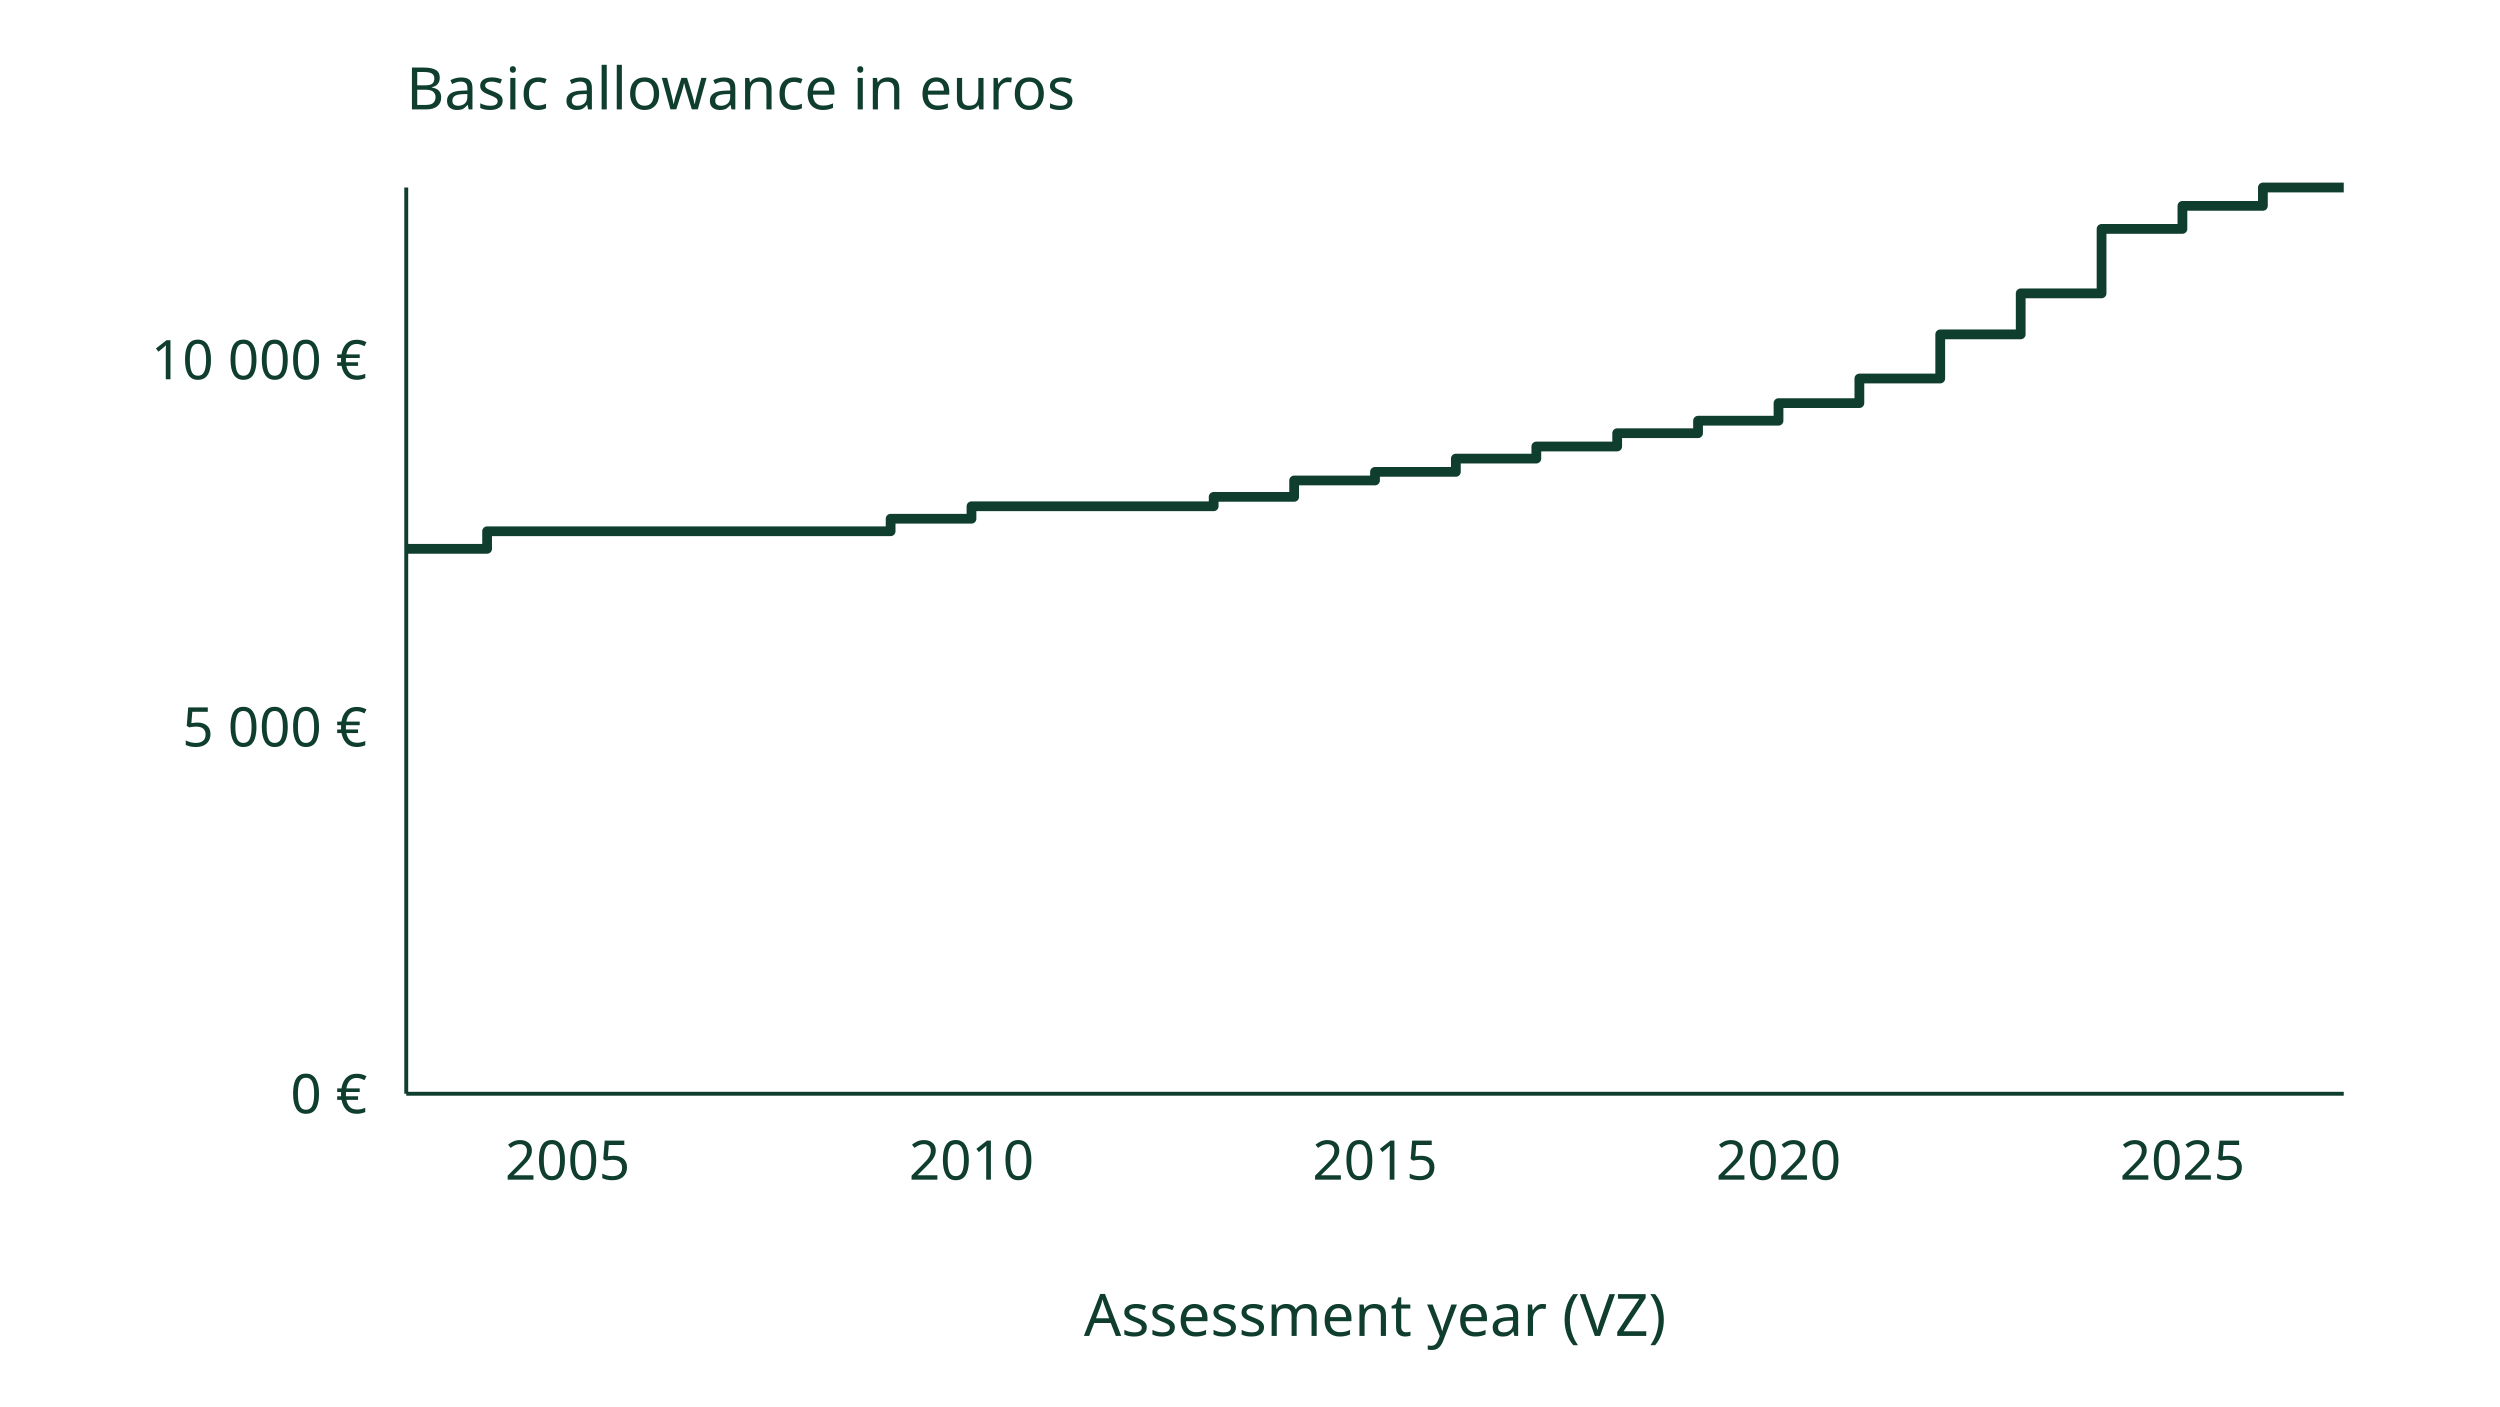
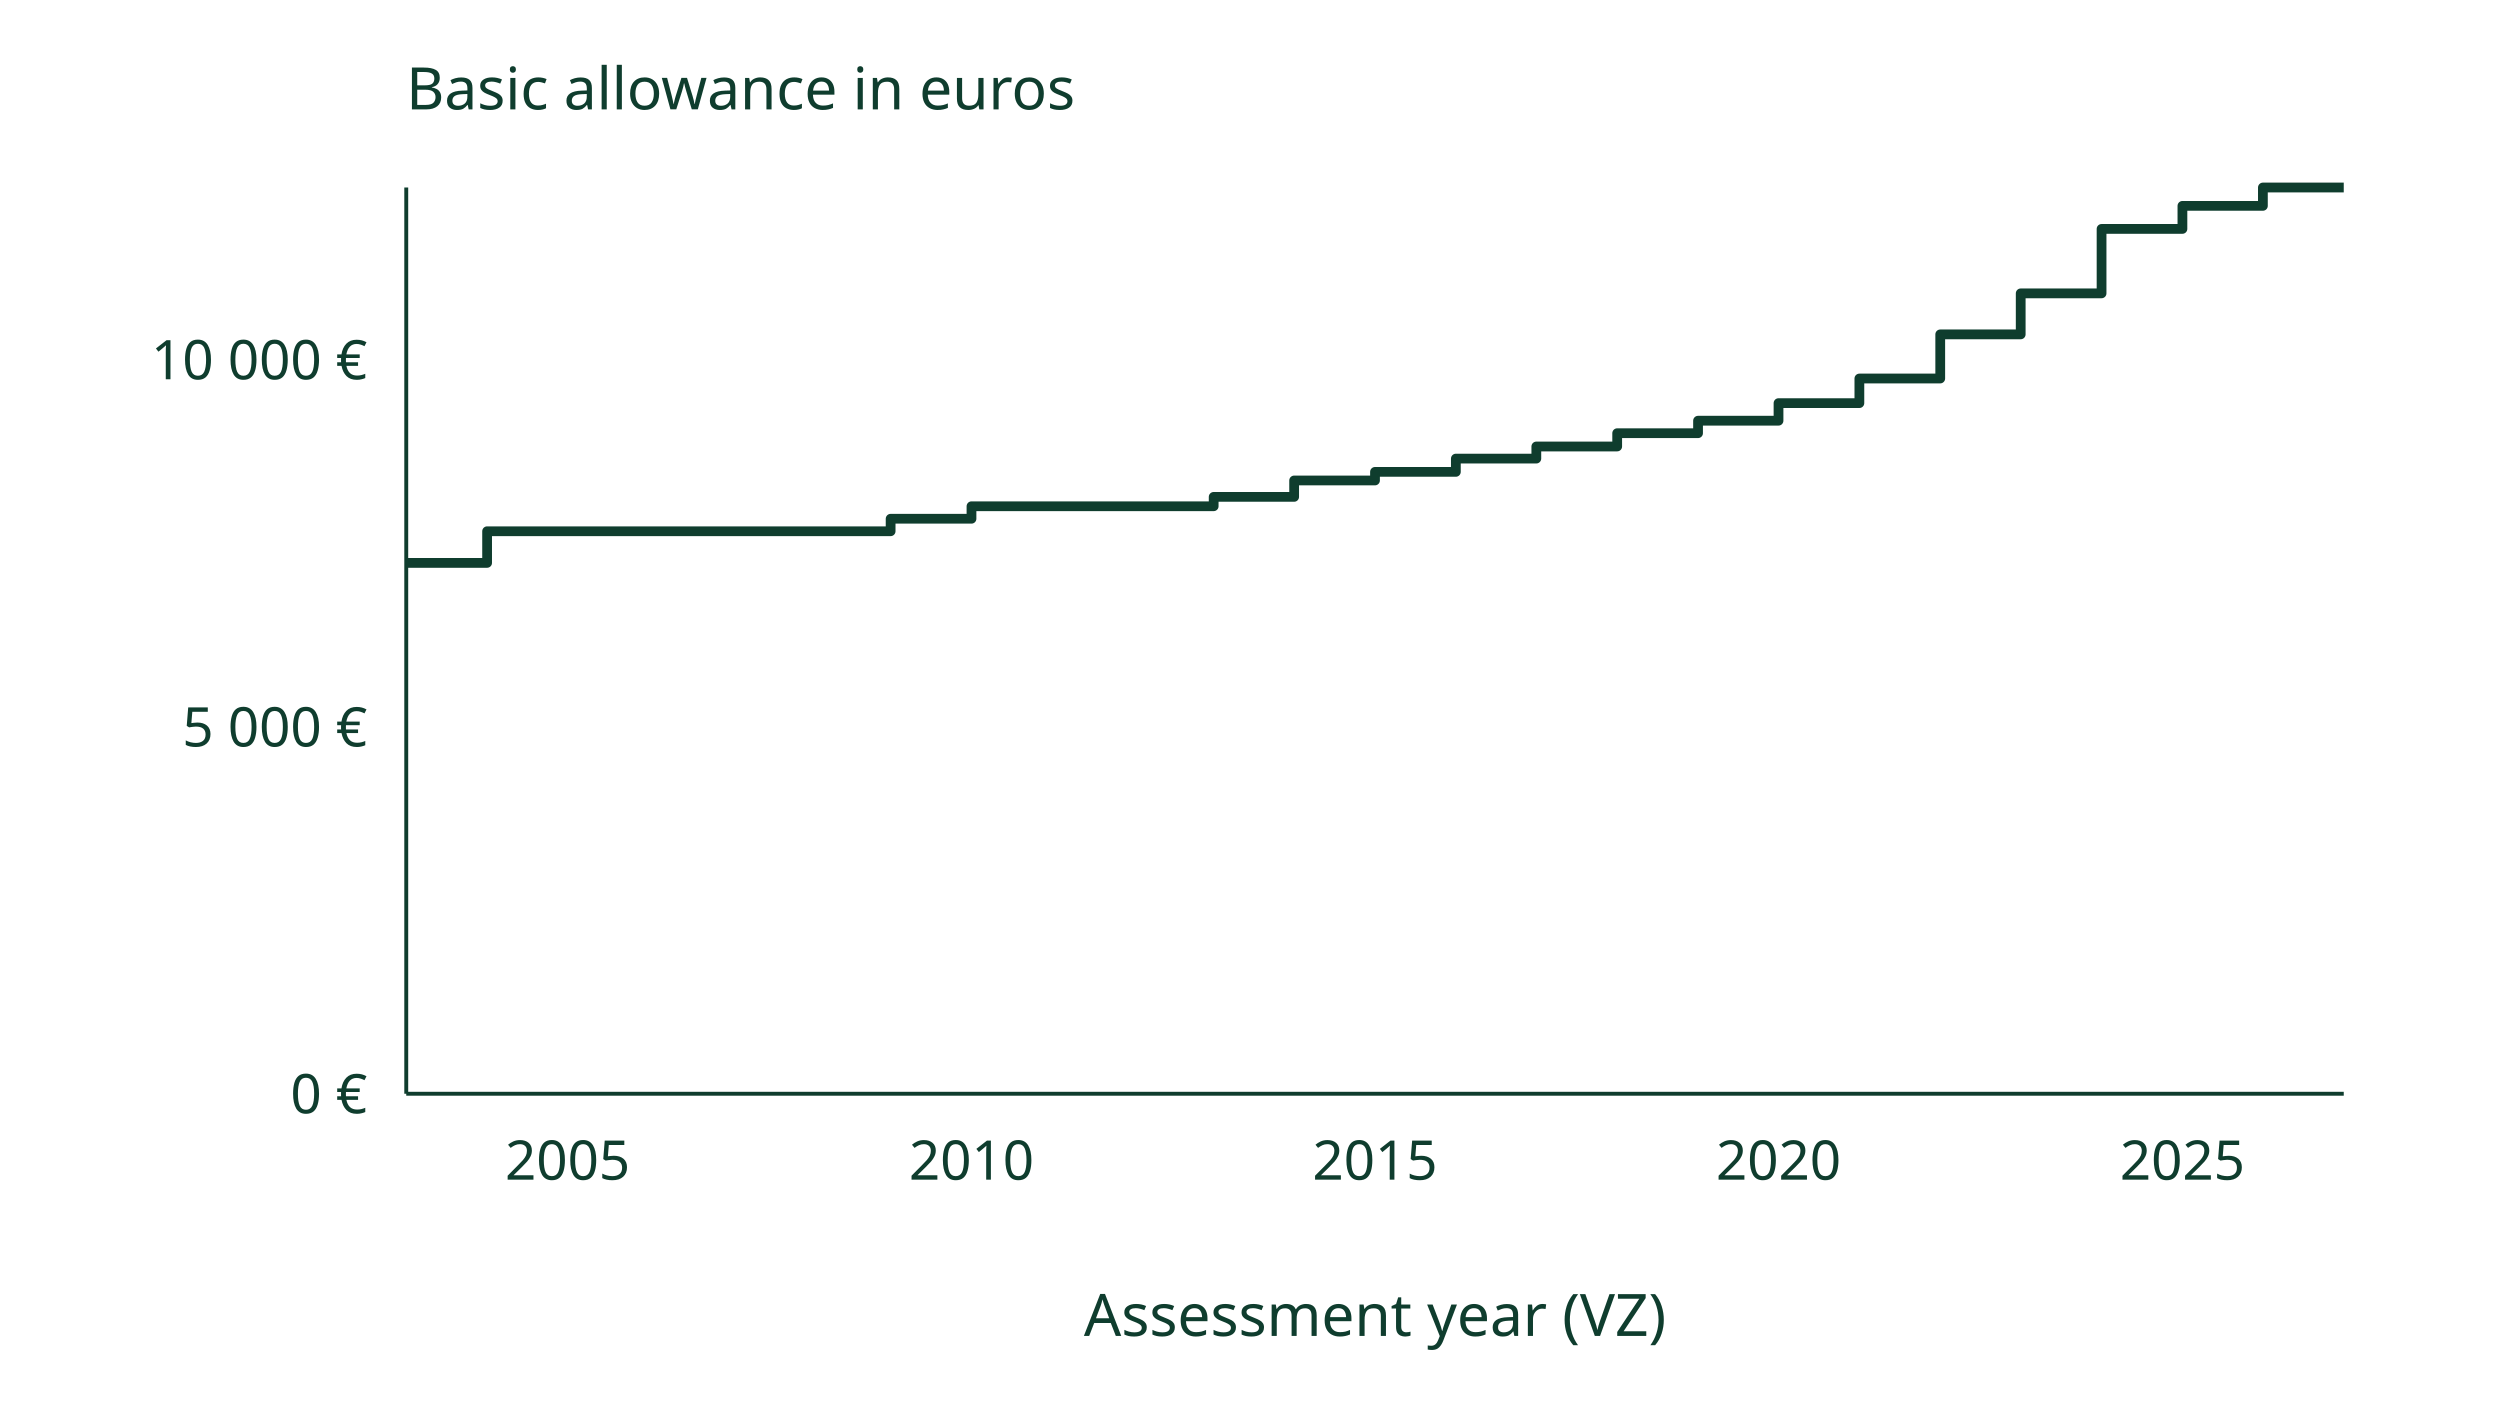
<svg xmlns="http://www.w3.org/2000/svg" viewBox="0 0 640 360" width="640" height="360" font-family="Fira Sans, system-ui, sans-serif" role="img">
  <line x1="104.0" y1="280.0" x2="600.0" y2="280.0" style="stroke: var(--chart-ink, #0f3d2e)" stroke-width="1" />
  <line x1="104.0" y1="48.0" x2="104.0" y2="280.0" style="stroke: var(--chart-ink, #0f3d2e)" stroke-width="1" />
-   <polyline points="104.0,140.5 124.7,140.5 124.7,136.0 145.3,136.0 145.3,136.0 166.0,136.0 166.0,136.0 186.7,136.0 186.7,136.0 207.3,136.0 207.3,136.0 228.0,136.0 228.0,132.8 248.7,132.8 248.7,129.6 269.3,129.6 269.3,129.6 290.0,129.6 290.0,129.6 310.7,129.6 310.7,127.2 331.3,127.2 331.3,123.0 352.0,123.0 352.0,120.8 372.7,120.8 372.7,117.4 393.3,117.4 393.3,114.3 414.0,114.3 414.0,110.9 434.7,110.9 434.7,107.7 455.3,107.7 455.3,103.2 476.0,103.2 476.0,96.9 496.7,96.9 496.7,85.6 517.3,85.6 517.3,75.1 538.0,75.1 538.0,58.6 558.7,58.6 558.7,52.7 579.3,52.7 579.3,48.0 600.0,48.0" fill="none" style="stroke: var(--chart-ink, #0f3d2e)" stroke-width="2.5" stroke-linejoin="round" />
+   <polyline points="104.0,144.1 124.7,144.1 124.7,136.0 145.3,136.0 145.3,136.0 166.0,136.0 166.0,136.0 186.7,136.0 186.7,136.0 207.3,136.0 207.3,136.0 228.0,136.0 228.0,132.8 248.7,132.8 248.7,129.6 269.3,129.6 269.3,129.6 290.0,129.6 290.0,129.6 310.7,129.6 310.7,127.2 331.3,127.2 331.3,123.0 352.0,123.0 352.0,120.8 372.7,120.8 372.7,117.4 393.3,117.4 393.3,114.3 414.0,114.3 414.0,110.9 434.7,110.9 434.7,107.7 455.3,107.7 455.3,103.2 476.0,103.2 476.0,96.9 496.7,96.9 496.7,85.6 517.3,85.6 517.3,75.1 538.0,75.1 538.0,58.6 558.7,58.6 558.7,52.7 579.3,52.7 579.3,48.0 600.0,48.0" fill="none" style="stroke: var(--chart-ink, #0f3d2e)" stroke-width="2.5" stroke-linejoin="round" />
  <text x="94.0" y="285.0" text-anchor="end" font-size="14" style="fill: var(--chart-ink, #0f3d2e)">0 €</text>
  <text x="94.0" y="191.1" text-anchor="end" font-size="14" style="fill: var(--chart-ink, #0f3d2e)">5 000 €</text>
  <text x="94.0" y="97.1" text-anchor="end" font-size="14" style="fill: var(--chart-ink, #0f3d2e)">10 000 €</text>
  <text x="145.3" y="302.0" text-anchor="middle" font-size="14" style="fill: var(--chart-ink, #0f3d2e)">2005</text>
  <text x="248.7" y="302.0" text-anchor="middle" font-size="14" style="fill: var(--chart-ink, #0f3d2e)">2010</text>
  <text x="352.0" y="302.0" text-anchor="middle" font-size="14" style="fill: var(--chart-ink, #0f3d2e)">2015</text>
  <text x="455.3" y="302.0" text-anchor="middle" font-size="14" style="fill: var(--chart-ink, #0f3d2e)">2020</text>
  <text x="558.7" y="302.0" text-anchor="middle" font-size="14" style="fill: var(--chart-ink, #0f3d2e)">2025</text>
  <text x="352.0" y="342.0" text-anchor="middle" font-size="15" style="fill: var(--chart-ink, #0f3d2e)">Assessment year (VZ)</text>
  <text x="104.0" y="28.0" text-anchor="start" font-size="15" style="fill: var(--chart-ink, #0f3d2e)">Basic allowance in euros</text>
</svg>
